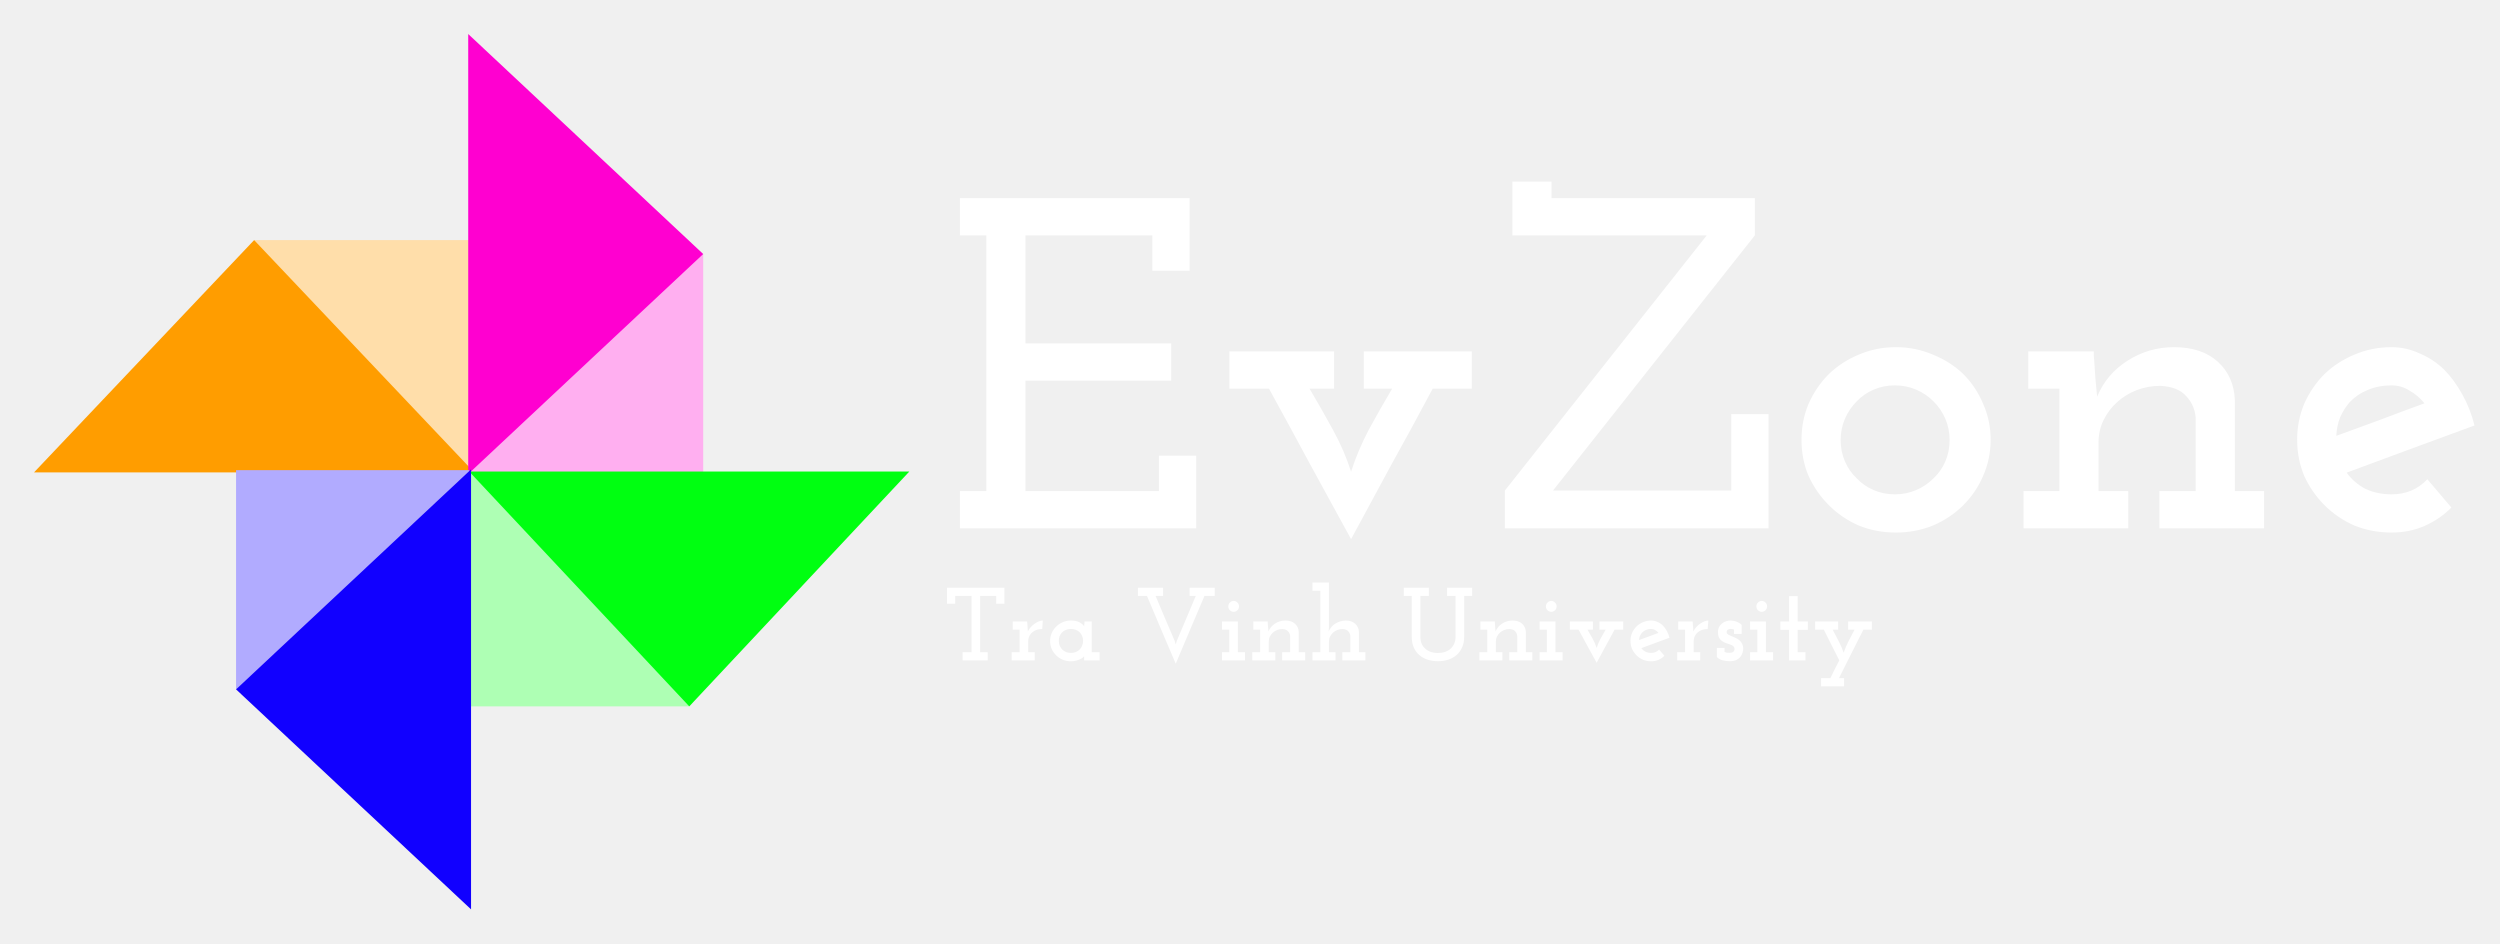
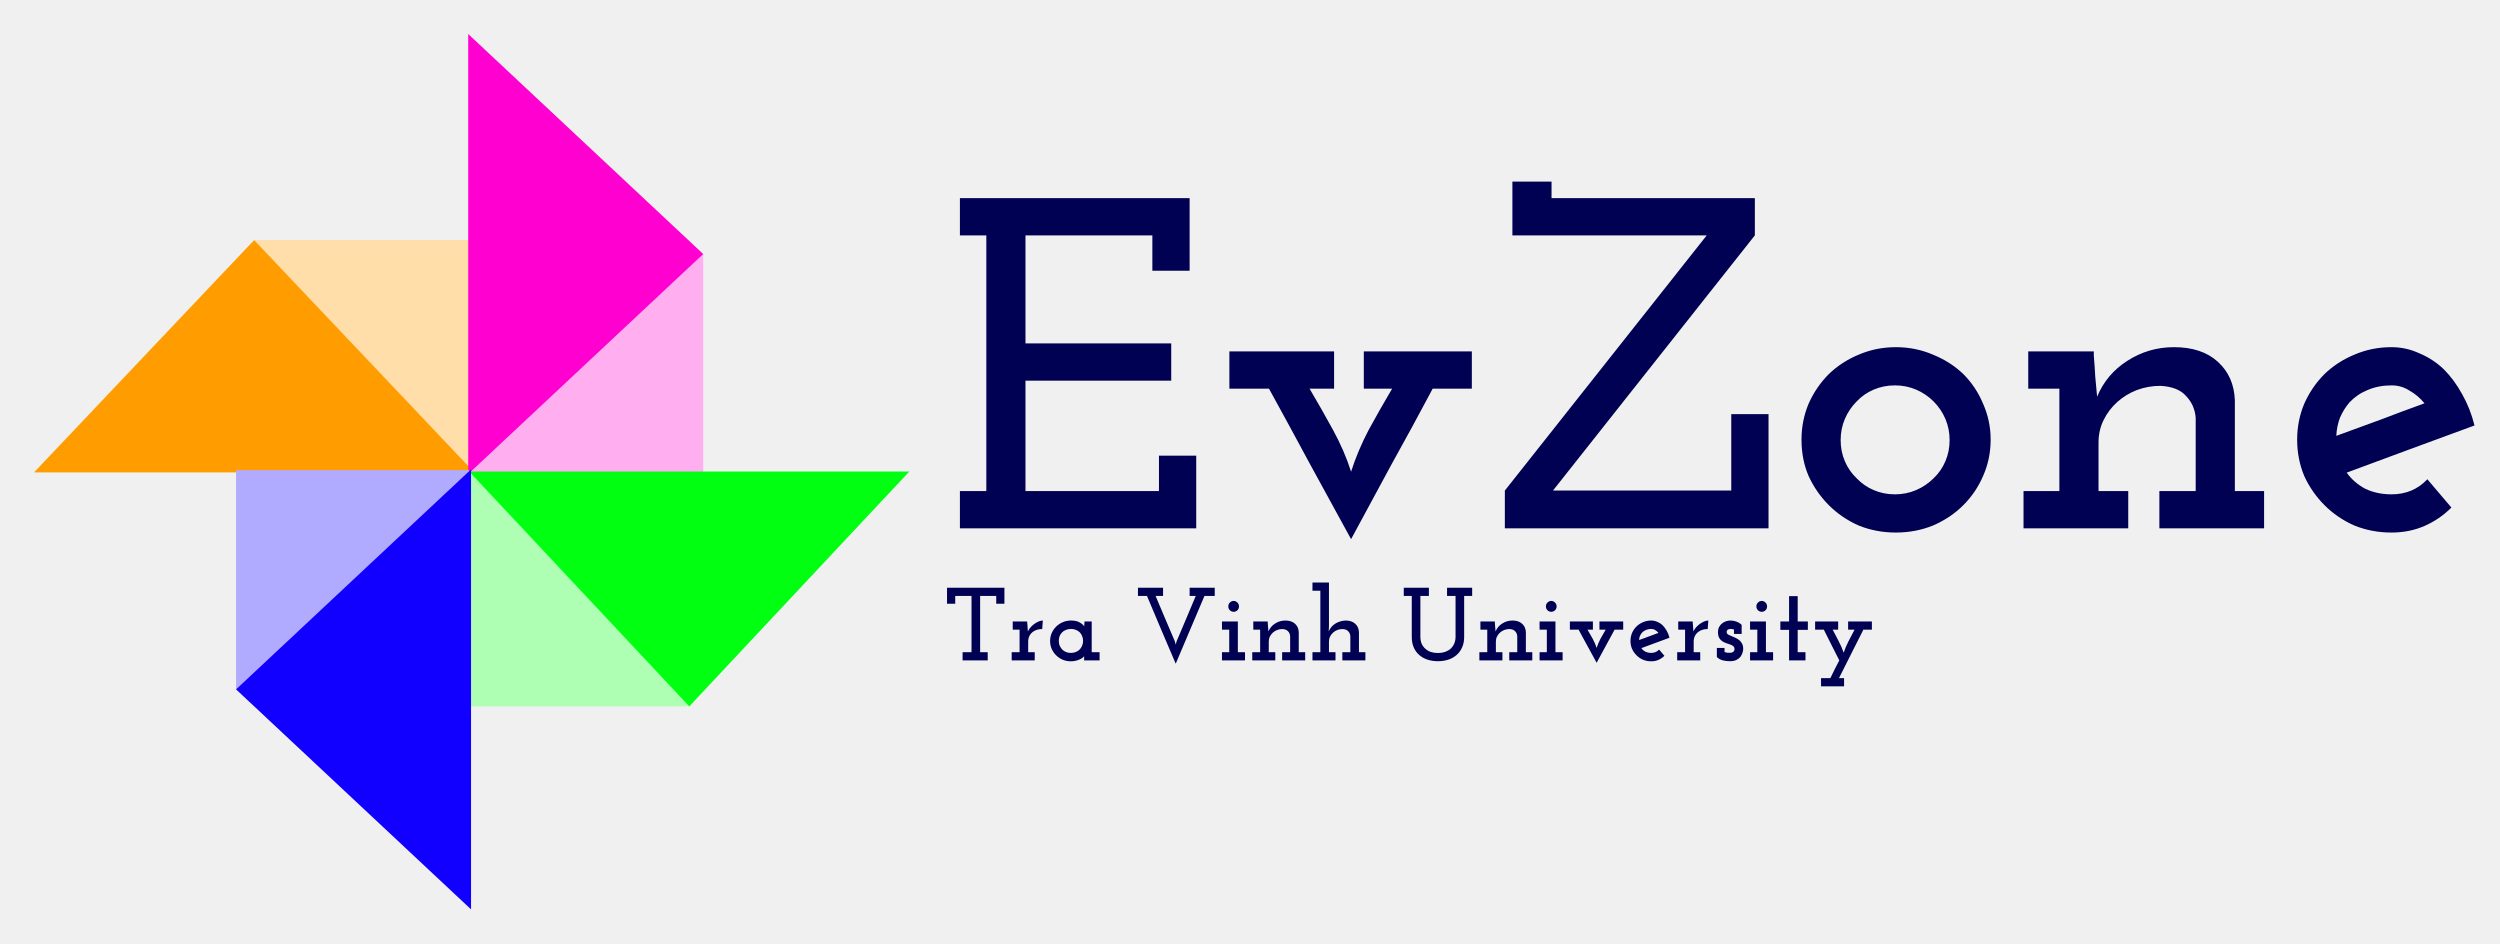
<svg xmlns="http://www.w3.org/2000/svg" width="265" height="100" viewBox="0 0 265 100" fill="none">
  <rect x="26.937" y="25.451" width="22.878" height="24.344" fill="#FFDEAA" />
  <path d="M26.937 25.451L50.266 50.071H3.609L26.937 25.451Z" fill="#FF9D00" />
  <rect x="74.539" y="26.926" width="23.238" height="24.723" transform="rotate(90 74.5387 26.926)" fill="#FFAFF0" />
  <path d="M74.539 26.926L49.631 50.245V3.607L74.539 26.926Z" fill="#FF00D0" />
-   <rect x="73.063" y="74.876" width="23.247" height="24.713" transform="rotate(-180 73.0627 74.8764)" fill="#AEFFB4" />
+   <rect x="73.063" y="74.876" width="23.247" height="24.713" transform="rotate(-180 73.0627 74.8765)" fill="#AEFFB4" />
  <path d="M73.063 74.876L49.734 49.979H96.391L73.063 74.876Z" fill="#00FF11" />
  <rect x="25.023" y="73.074" width="23.238" height="24.723" transform="rotate(-90 25.0228 73.074)" fill="#B1ABFF" />
  <path d="M25.023 73.074L49.931 49.755V96.393L25.023 73.074Z" fill="#1100FF" />
-   <path d="M126.8 56H101.75V52.05H104.55V24.95H101.75V21H126.1V28.7H122.15V24.95H108.7V36.4H124.15V40.35H108.7V52.05H122.85V48.3H126.8V56ZM151.864 41.2C150.431 43.9 148.981 46.567 147.514 49.2C146.081 51.833 144.648 54.483 143.214 57.15C141.748 54.483 140.298 51.833 138.864 49.2C137.431 46.533 135.981 43.867 134.514 41.2H130.314V37.25H141.414V41.2H138.814C139.681 42.667 140.514 44.133 141.314 45.6C142.114 47.067 142.748 48.533 143.214 50C143.681 48.533 144.298 47.067 145.064 45.6C145.864 44.133 146.698 42.667 147.564 41.2H144.564V37.25H156.014V41.2H151.864ZM187.464 56H159.514V52L180.914 24.95H160.314V19.25H164.464V21H186.014V24.95L164.614 52H183.514V43.9H187.464V56ZM208.109 53.55C207.209 54.45 206.142 55.167 204.909 55.7C203.676 56.2 202.359 56.45 200.959 56.45C199.559 56.45 198.242 56.2 197.009 55.7C195.809 55.167 194.759 54.45 193.859 53.55C192.959 52.65 192.242 51.617 191.709 50.45C191.209 49.283 190.959 48 190.959 46.6C190.959 45.267 191.209 44 191.709 42.8C192.242 41.6 192.959 40.55 193.859 39.65C194.759 38.783 195.809 38.1 197.009 37.6C198.242 37.067 199.559 36.8 200.959 36.8C202.359 36.8 203.676 37.067 204.909 37.6C206.142 38.1 207.209 38.783 208.109 39.65C209.009 40.55 209.709 41.6 210.209 42.8C210.742 44 211.009 45.267 211.009 46.6C211.009 47.967 210.742 49.25 210.209 50.45C209.709 51.617 209.009 52.65 208.109 53.55ZM196.809 50.7C197.309 51.233 197.909 51.65 198.609 51.95C199.309 52.25 200.059 52.4 200.859 52.4C201.659 52.4 202.409 52.25 203.109 51.95C203.809 51.65 204.426 51.233 204.959 50.7C205.492 50.2 205.909 49.6 206.209 48.9C206.509 48.2 206.659 47.45 206.659 46.65C206.659 45.85 206.509 45.1 206.209 44.4C205.909 43.7 205.492 43.083 204.959 42.55C204.426 42.017 203.809 41.6 203.109 41.3C202.409 41 201.659 40.85 200.859 40.85C200.059 40.85 199.309 41 198.609 41.3C197.909 41.6 197.309 42.017 196.809 42.55C196.276 43.083 195.859 43.7 195.559 44.4C195.259 45.1 195.109 45.85 195.109 46.65C195.109 47.45 195.259 48.2 195.559 48.9C195.859 49.6 196.276 50.2 196.809 50.7ZM225.594 56H214.494V52.05H218.294V41.2H214.994V37.25H221.944V37.7C222.011 38.5 222.061 39.233 222.094 39.9C222.161 40.533 222.227 41.25 222.294 42.05C222.961 40.45 224.027 39.183 225.494 38.25C226.994 37.283 228.644 36.8 230.444 36.8C232.411 36.8 233.961 37.317 235.094 38.35C236.227 39.383 236.827 40.733 236.894 42.4V52.05H239.994V56H228.894V52.05H232.744V44.3C232.677 43.4 232.344 42.633 231.744 42C231.177 41.333 230.261 40.967 228.994 40.9C228.127 40.9 227.294 41.05 226.494 41.35C225.727 41.65 225.044 42.067 224.444 42.6C223.844 43.133 223.361 43.767 222.994 44.5C222.627 45.233 222.444 46.033 222.444 46.9V52.05H225.594V56ZM253.498 40.85C252.565 40.85 251.715 41.017 250.948 41.35C250.215 41.65 249.581 42.083 249.048 42.65C248.648 43.117 248.315 43.65 248.048 44.25C247.815 44.85 247.681 45.5 247.648 46.2C249.215 45.633 250.765 45.067 252.298 44.5C253.865 43.9 255.431 43.317 256.998 42.75C256.531 42.183 255.998 41.733 255.398 41.4C254.831 41.033 254.198 40.85 253.498 40.85ZM259.848 53.8C259.015 54.633 258.065 55.283 256.998 55.75C255.931 56.217 254.765 56.45 253.498 56.45C252.098 56.45 250.781 56.2 249.548 55.7C248.348 55.167 247.298 54.45 246.398 53.55C245.498 52.65 244.781 51.617 244.248 50.45C243.748 49.25 243.498 47.967 243.498 46.6C243.498 45.267 243.748 44 244.248 42.8C244.781 41.6 245.498 40.55 246.398 39.65C247.298 38.783 248.348 38.1 249.548 37.6C250.781 37.067 252.098 36.8 253.498 36.8C254.531 36.8 255.515 37.017 256.448 37.45C257.415 37.85 258.281 38.417 259.048 39.15C259.781 39.883 260.431 40.767 260.998 41.8C261.565 42.8 261.998 43.9 262.298 45.1C260.031 45.933 257.765 46.767 255.498 47.6C253.265 48.433 251.015 49.267 248.748 50.1C249.248 50.8 249.898 51.367 250.698 51.8C251.531 52.2 252.465 52.4 253.498 52.4C254.265 52.4 254.965 52.267 255.598 52C256.231 51.733 256.798 51.333 257.298 50.8L259.848 53.8Z" fill="white" />
-   <path d="M104.697 70H102.035V69.131H102.981V63.169H101.254V63.994H100.385V62.3H106.468V63.994H105.599V63.169H103.894V69.131H104.697V70ZM109.681 70H107.239V69.131H108.075V66.744H107.349V65.875H108.878L108.922 66.447C108.936 66.623 108.94 66.704 108.933 66.689C108.933 66.674 108.94 66.755 108.955 66.931C109.043 66.748 109.153 66.586 109.285 66.447C109.424 66.3 109.567 66.179 109.714 66.084C109.868 65.981 110.014 65.904 110.154 65.853C110.3 65.802 110.429 65.776 110.539 65.776L110.473 66.678C110.289 66.678 110.117 66.7 109.956 66.744C109.802 66.788 109.666 66.85 109.549 66.931C109.373 67.048 109.233 67.199 109.131 67.382C109.035 67.565 108.988 67.771 108.988 67.998V69.131H109.681V70ZM116.557 70H114.918V69.78C114.918 69.729 114.918 69.692 114.918 69.67C114.918 69.648 114.918 69.611 114.918 69.56C114.91 69.582 114.874 69.622 114.808 69.681C114.742 69.74 114.65 69.798 114.533 69.857C114.408 69.923 114.261 69.978 114.093 70.022C113.924 70.073 113.733 70.099 113.521 70.099C113.213 70.099 112.923 70.044 112.652 69.934C112.38 69.817 112.146 69.659 111.948 69.461C111.75 69.263 111.592 69.036 111.475 68.779C111.365 68.515 111.31 68.236 111.31 67.943C111.31 67.657 111.365 67.382 111.475 67.118C111.592 66.854 111.75 66.623 111.948 66.425C112.146 66.227 112.38 66.069 112.652 65.952C112.923 65.835 113.213 65.776 113.521 65.776C113.924 65.776 114.243 65.849 114.478 65.996C114.712 66.135 114.859 66.267 114.918 66.392C114.925 66.319 114.932 66.238 114.94 66.15C114.954 66.055 114.962 65.963 114.962 65.875H115.721V69.131H116.557V70ZM113.521 66.667C113.323 66.667 113.139 66.704 112.971 66.777C112.802 66.843 112.663 66.938 112.553 67.063C112.45 67.173 112.369 67.301 112.311 67.448C112.259 67.595 112.234 67.756 112.234 67.932C112.234 68.137 112.274 68.328 112.355 68.504C112.443 68.68 112.56 68.827 112.707 68.944C112.809 69.025 112.93 69.091 113.07 69.142C113.209 69.186 113.359 69.208 113.521 69.208C113.704 69.208 113.869 69.179 114.016 69.12C114.17 69.061 114.302 68.981 114.412 68.878C114.536 68.761 114.632 68.621 114.698 68.46C114.771 68.299 114.808 68.123 114.808 67.932C114.808 67.741 114.771 67.565 114.698 67.404C114.632 67.243 114.54 67.107 114.423 66.997C114.305 66.894 114.17 66.814 114.016 66.755C113.869 66.696 113.704 66.667 113.521 66.667ZM127.674 63.169C127.168 64.379 126.659 65.578 126.145 66.766C125.639 67.947 125.133 69.142 124.627 70.352C124.121 69.142 123.612 67.947 123.098 66.766C122.592 65.578 122.086 64.379 121.58 63.169H120.623V62.3H123.285V63.169H122.493C122.838 63.968 123.175 64.768 123.505 65.567C123.843 66.366 124.184 67.166 124.528 67.965L124.627 68.328L124.726 67.965C125.071 67.166 125.408 66.37 125.738 65.578C126.076 64.779 126.413 63.976 126.75 63.169H126.101V62.3H128.763V63.169H127.674ZM131.971 70H129.529V69.131H130.299V66.744H129.529V65.875H131.212V69.131H131.971V70ZM131.333 64.28C131.333 64.449 131.274 64.588 131.157 64.698C131.039 64.801 130.911 64.852 130.772 64.852C130.625 64.852 130.493 64.801 130.376 64.698C130.258 64.588 130.2 64.449 130.2 64.28C130.2 64.111 130.258 63.972 130.376 63.862C130.493 63.752 130.625 63.697 130.772 63.697C130.911 63.697 131.039 63.752 131.157 63.862C131.274 63.972 131.333 64.111 131.333 64.28ZM135.182 70H132.74V69.131H133.576V66.744H132.85V65.875H134.379V65.974C134.394 66.15 134.405 66.311 134.412 66.458C134.427 66.597 134.442 66.755 134.456 66.931C134.603 66.579 134.838 66.3 135.16 66.095C135.49 65.882 135.853 65.776 136.249 65.776C136.682 65.776 137.023 65.89 137.272 66.117C137.522 66.344 137.654 66.641 137.668 67.008V69.131H138.35V70H135.908V69.131H136.755V67.426C136.741 67.228 136.667 67.059 136.535 66.92C136.411 66.773 136.209 66.693 135.93 66.678C135.74 66.678 135.556 66.711 135.38 66.777C135.212 66.843 135.061 66.935 134.929 67.052C134.797 67.169 134.691 67.309 134.61 67.47C134.53 67.631 134.489 67.807 134.489 67.998V69.131H135.182V70ZM141.563 70H139.121V69.131H139.957V62.619H139.121V61.75H140.87V66.436L140.837 66.931C140.999 66.572 141.233 66.297 141.541 66.106C141.849 65.908 142.212 65.798 142.63 65.776C143.063 65.776 143.404 65.89 143.653 66.117C143.903 66.344 144.035 66.641 144.049 67.008V69.131H144.731V70H142.289V69.131H143.136V67.426C143.122 67.228 143.048 67.059 142.916 66.92C142.792 66.773 142.59 66.693 142.311 66.678C142.121 66.678 141.937 66.711 141.761 66.777C141.593 66.843 141.442 66.935 141.31 67.052C141.178 67.169 141.072 67.309 140.991 67.47C140.911 67.631 140.87 67.807 140.87 67.998V69.131H141.563V70ZM154.399 69.428C154.15 69.648 153.856 69.813 153.519 69.923C153.182 70.033 152.815 70.088 152.419 70.088C152.023 70.088 151.656 70.033 151.319 69.923C150.982 69.813 150.688 69.648 150.439 69.428C150.19 69.215 149.995 68.948 149.856 68.625C149.717 68.302 149.647 67.932 149.647 67.514V63.169H148.8V62.3H151.462V63.169H150.56V67.481C150.56 67.76 150.604 68.009 150.692 68.229C150.787 68.442 150.919 68.621 151.088 68.768C151.249 68.915 151.444 69.028 151.671 69.109C151.898 69.182 152.148 69.219 152.419 69.219C152.69 69.219 152.94 69.182 153.167 69.109C153.394 69.028 153.592 68.915 153.761 68.768C153.922 68.621 154.051 68.442 154.146 68.229C154.241 68.009 154.289 67.76 154.289 67.481V63.169H153.387V62.3H156.049V63.169H155.202V67.514C155.202 67.932 155.129 68.302 154.982 68.625C154.843 68.948 154.648 69.215 154.399 69.428ZM159.256 70H156.814V69.131H157.65V66.744H156.924V65.875H158.453V65.974C158.467 66.15 158.478 66.311 158.486 66.458C158.5 66.597 158.515 66.755 158.53 66.931C158.676 66.579 158.911 66.3 159.234 66.095C159.564 65.882 159.927 65.776 160.323 65.776C160.755 65.776 161.096 65.89 161.346 66.117C161.595 66.344 161.727 66.641 161.742 67.008V69.131H162.424V70H159.982V69.131H160.829V67.426C160.814 67.228 160.741 67.059 160.609 66.92C160.484 66.773 160.282 66.693 160.004 66.678C159.813 66.678 159.63 66.711 159.454 66.777C159.285 66.843 159.135 66.935 159.003 67.052C158.871 67.169 158.764 67.309 158.684 67.47C158.603 67.631 158.563 67.807 158.563 67.998V69.131H159.256V70ZM165.637 70H163.195V69.131H163.965V66.744H163.195V65.875H164.878V69.131H165.637V70ZM164.999 64.28C164.999 64.449 164.94 64.588 164.823 64.698C164.705 64.801 164.577 64.852 164.438 64.852C164.291 64.852 164.159 64.801 164.042 64.698C163.924 64.588 163.866 64.449 163.866 64.28C163.866 64.111 163.924 63.972 164.042 63.862C164.159 63.752 164.291 63.697 164.438 63.697C164.577 63.697 164.705 63.752 164.823 63.862C164.94 63.972 164.999 64.111 164.999 64.28ZM171.147 66.744C170.832 67.338 170.513 67.925 170.19 68.504C169.875 69.083 169.56 69.666 169.244 70.253C168.922 69.666 168.603 69.083 168.287 68.504C167.972 67.917 167.653 67.331 167.33 66.744H166.406V65.875H168.848V66.744H168.276C168.467 67.067 168.65 67.389 168.826 67.712C169.002 68.035 169.142 68.357 169.244 68.68C169.347 68.357 169.483 68.035 169.651 67.712C169.827 67.389 170.011 67.067 170.201 66.744H169.541V65.875H172.06V66.744H171.147ZM175.03 66.667C174.825 66.667 174.638 66.704 174.469 66.777C174.308 66.843 174.169 66.938 174.051 67.063C173.963 67.166 173.89 67.283 173.831 67.415C173.78 67.547 173.751 67.69 173.743 67.844C174.088 67.719 174.429 67.595 174.766 67.47C175.111 67.338 175.456 67.21 175.8 67.085C175.698 66.96 175.58 66.861 175.448 66.788C175.324 66.707 175.184 66.667 175.03 66.667ZM176.427 69.516C176.244 69.699 176.035 69.842 175.8 69.945C175.566 70.048 175.309 70.099 175.03 70.099C174.722 70.099 174.433 70.044 174.161 69.934C173.897 69.817 173.666 69.659 173.468 69.461C173.27 69.263 173.113 69.036 172.995 68.779C172.885 68.515 172.83 68.233 172.83 67.932C172.83 67.639 172.885 67.36 172.995 67.096C173.113 66.832 173.27 66.601 173.468 66.403C173.666 66.212 173.897 66.062 174.161 65.952C174.433 65.835 174.722 65.776 175.03 65.776C175.258 65.776 175.474 65.824 175.679 65.919C175.892 66.007 176.083 66.132 176.251 66.293C176.413 66.454 176.556 66.649 176.68 66.876C176.805 67.096 176.9 67.338 176.966 67.602C176.468 67.785 175.969 67.969 175.47 68.152C174.979 68.335 174.484 68.519 173.985 68.702C174.095 68.856 174.238 68.981 174.414 69.076C174.598 69.164 174.803 69.208 175.03 69.208C175.199 69.208 175.353 69.179 175.492 69.12C175.632 69.061 175.756 68.973 175.866 68.856L176.427 69.516ZM180.224 70H177.782V69.131H178.618V66.744H177.892V65.875H179.421L179.465 66.447C179.48 66.623 179.484 66.704 179.476 66.689C179.476 66.674 179.484 66.755 179.498 66.931C179.586 66.748 179.696 66.586 179.828 66.447C179.968 66.3 180.111 66.179 180.257 66.084C180.411 65.981 180.558 65.904 180.697 65.853C180.844 65.802 180.972 65.776 181.082 65.776L181.016 66.678C180.833 66.678 180.661 66.7 180.499 66.744C180.345 66.788 180.21 66.85 180.092 66.931C179.916 67.048 179.777 67.199 179.674 67.382C179.579 67.565 179.531 67.771 179.531 67.998V69.131H180.224V70ZM184.505 69.593C184.402 69.732 184.259 69.85 184.076 69.945C183.892 70.04 183.654 70.088 183.361 70.088C183.089 70.088 182.829 70.055 182.58 69.989C182.33 69.916 182.132 69.798 181.986 69.637V68.68H182.8V69.109C182.888 69.146 182.972 69.171 183.053 69.186C183.141 69.193 183.247 69.197 183.372 69.197C183.43 69.197 183.489 69.19 183.548 69.175C183.614 69.16 183.672 69.135 183.724 69.098C183.76 69.069 183.79 69.032 183.812 68.988C183.841 68.937 183.856 68.874 183.856 68.801C183.856 68.669 183.815 68.57 183.735 68.504C183.661 68.431 183.559 68.372 183.427 68.328C183.302 68.277 183.163 68.229 183.009 68.185C182.855 68.134 182.708 68.064 182.569 67.976C182.437 67.895 182.327 67.778 182.239 67.624C182.151 67.47 182.107 67.265 182.107 67.008C182.107 66.781 182.151 66.59 182.239 66.436C182.327 66.282 182.437 66.157 182.569 66.062C182.701 65.959 182.844 65.886 182.998 65.842C183.152 65.798 183.291 65.776 183.416 65.776C183.489 65.776 183.577 65.783 183.68 65.798C183.79 65.813 183.9 65.838 184.01 65.875C184.12 65.912 184.226 65.959 184.329 66.018C184.439 66.077 184.534 66.15 184.615 66.238V67.195H183.801V66.722C183.742 66.707 183.687 66.696 183.636 66.689C183.584 66.674 183.529 66.667 183.471 66.667C183.39 66.667 183.32 66.678 183.262 66.7C183.203 66.715 183.155 66.737 183.119 66.766C183.082 66.803 183.056 66.847 183.042 66.898C183.027 66.942 183.023 66.993 183.031 67.052C183.045 67.14 183.1 67.213 183.196 67.272C183.291 67.323 183.405 67.375 183.537 67.426C183.661 67.477 183.797 67.536 183.944 67.602C184.09 67.668 184.226 67.749 184.351 67.844C184.475 67.947 184.578 68.075 184.659 68.229C184.739 68.376 184.78 68.563 184.78 68.79C184.78 68.893 184.758 69.017 184.714 69.164C184.677 69.311 184.607 69.454 184.505 69.593ZM187.948 70H185.506V69.131H186.276V66.744H185.506V65.875H187.189V69.131H187.948V70ZM187.31 64.28C187.31 64.449 187.251 64.588 187.134 64.698C187.017 64.801 186.888 64.852 186.749 64.852C186.602 64.852 186.47 64.801 186.353 64.698C186.236 64.588 186.177 64.449 186.177 64.28C186.177 64.111 186.236 63.972 186.353 63.862C186.47 63.752 186.602 63.697 186.749 63.697C186.888 63.697 187.017 63.752 187.134 63.862C187.251 63.972 187.31 64.111 187.31 64.28ZM191.38 70H189.642V66.766H188.718V65.875H189.642V63.191H190.555V65.875H191.633V66.766H190.555V69.131H191.38V70ZM195.472 72.75H193.03V71.881H194.02C194.174 71.566 194.328 71.25 194.482 70.935C194.643 70.62 194.804 70.308 194.966 70C194.687 69.45 194.412 68.907 194.141 68.372C193.877 67.837 193.605 67.294 193.327 66.744H192.403V65.875H194.845V66.744H194.262C194.474 67.147 194.687 67.554 194.9 67.965C195.112 68.368 195.288 68.775 195.428 69.186C195.567 68.775 195.739 68.368 195.945 67.965C196.157 67.554 196.37 67.147 196.583 66.744H195.901V65.875H198.42V66.744H197.518C197.085 67.609 196.652 68.467 196.22 69.318C195.794 70.161 195.365 71.016 194.933 71.881H195.472V72.75Z" fill="white" />
+   <path d="M126.8 56H101.75V52.05H104.55V24.95H101.75V21H126.1V28.7H122.15V24.95H108.7V36.4H124.15V40.35H108.7V52.05H122.85V48.3H126.8V56ZM151.864 41.2C150.431 43.9 148.981 46.567 147.514 49.2C146.081 51.833 144.648 54.483 143.214 57.15C141.748 54.483 140.298 51.833 138.864 49.2C137.431 46.533 135.981 43.867 134.514 41.2H130.314V37.25H141.414V41.2H138.814C139.681 42.667 140.514 44.133 141.314 45.6C142.114 47.067 142.748 48.533 143.214 50C143.681 48.533 144.298 47.067 145.064 45.6C145.864 44.133 146.698 42.667 147.564 41.2H144.564V37.25H156.014V41.2H151.864ZM187.464 56H159.514V52L180.914 24.95H160.314V19.25H164.464V21H186.014V24.95L164.614 52H183.514V43.9H187.464V56ZM208.109 53.55C207.209 54.45 206.142 55.167 204.909 55.7C203.676 56.2 202.359 56.45 200.959 56.45C199.559 56.45 198.242 56.2 197.009 55.7C195.809 55.167 194.759 54.45 193.859 53.55C192.959 52.65 192.242 51.617 191.709 50.45C191.209 49.283 190.959 48 190.959 46.6C190.959 45.267 191.209 44 191.709 42.8C192.242 41.6 192.959 40.55 193.859 39.65C194.759 38.783 195.809 38.1 197.009 37.6C198.242 37.067 199.559 36.8 200.959 36.8C202.359 36.8 203.676 37.067 204.909 37.6C206.142 38.1 207.209 38.783 208.109 39.65C209.009 40.55 209.709 41.6 210.209 42.8C210.742 44 211.009 45.267 211.009 46.6C211.009 47.967 210.742 49.25 210.209 50.45C209.709 51.617 209.009 52.65 208.109 53.55ZM196.809 50.7C197.309 51.233 197.909 51.65 198.609 51.95C199.309 52.25 200.059 52.4 200.859 52.4C201.659 52.4 202.409 52.25 203.109 51.95C203.809 51.65 204.426 51.233 204.959 50.7C205.492 50.2 205.909 49.6 206.209 48.9C206.509 48.2 206.659 47.45 206.659 46.65C206.659 45.85 206.509 45.1 206.209 44.4C205.909 43.7 205.492 43.083 204.959 42.55C204.426 42.017 203.809 41.6 203.109 41.3C202.409 41 201.659 40.85 200.859 40.85C200.059 40.85 199.309 41 198.609 41.3C197.909 41.6 197.309 42.017 196.809 42.55C196.276 43.083 195.859 43.7 195.559 44.4C195.259 45.1 195.109 45.85 195.109 46.65C195.109 47.45 195.259 48.2 195.559 48.9C195.859 49.6 196.276 50.2 196.809 50.7ZM225.594 56H214.494V52.05H218.294V41.2H214.994V37.25H221.944V37.7C222.011 38.5 222.061 39.233 222.094 39.9C222.161 40.533 222.227 41.25 222.294 42.05C222.961 40.45 224.027 39.183 225.494 38.25C226.994 37.283 228.644 36.8 230.444 36.8C232.411 36.8 233.961 37.317 235.094 38.35C236.227 39.383 236.827 40.733 236.894 42.4V52.05H239.994V56H228.894V52.05H232.744V44.3C232.677 43.4 232.344 42.633 231.744 42C231.177 41.333 230.261 40.967 228.994 40.9C228.127 40.9 227.294 41.05 226.494 41.35C225.727 41.65 225.044 42.067 224.444 42.6C223.844 43.133 223.361 43.767 222.994 44.5C222.627 45.233 222.444 46.033 222.444 46.9V52.05H225.594V56ZM253.498 40.85C252.565 40.85 251.715 41.017 250.948 41.35C250.215 41.65 249.581 42.083 249.048 42.65C248.648 43.117 248.315 43.65 248.048 44.25C247.815 44.85 247.681 45.5 247.648 46.2C249.215 45.633 250.765 45.067 252.298 44.5C253.865 43.9 255.431 43.317 256.998 42.75C256.531 42.183 255.998 41.733 255.398 41.4C254.831 41.033 254.198 40.85 253.498 40.85ZM259.848 53.8C259.015 54.633 258.065 55.283 256.998 55.75C255.931 56.217 254.765 56.45 253.498 56.45C252.098 56.45 250.781 56.2 249.548 55.7C248.348 55.167 247.298 54.45 246.398 53.55C245.498 52.65 244.781 51.617 244.248 50.45C243.748 49.25 243.498 47.967 243.498 46.6C243.498 45.267 243.748 44 244.248 42.8C244.781 41.6 245.498 40.55 246.398 39.65C247.298 38.783 248.348 38.1 249.548 37.6C250.781 37.067 252.098 36.8 253.498 36.8C254.531 36.8 255.515 37.017 256.448 37.45C257.415 37.85 258.281 38.417 259.048 39.15C259.781 39.883 260.431 40.767 260.998 41.8C261.565 42.8 261.998 43.9 262.298 45.1C260.031 45.933 257.765 46.767 255.498 47.6C253.265 48.433 251.015 49.267 248.748 50.1C249.248 50.8 249.898 51.367 250.698 51.8C251.531 52.2 252.465 52.4 253.498 52.4C254.265 52.4 254.965 52.267 255.598 52C256.231 51.733 256.798 51.333 257.298 50.8L259.848 53.8Z" fill="#000152" />
+   <path d="M104.697 70H102.035V69.131H102.981V63.169H101.254V63.994H100.385V62.3H106.468V63.994H105.599V63.169H103.894V69.131H104.697V70ZM109.681 70H107.239V69.131H108.075V66.744H107.349V65.875H108.878L108.922 66.447C108.936 66.623 108.94 66.704 108.933 66.689C108.933 66.674 108.94 66.755 108.955 66.931C109.043 66.748 109.153 66.586 109.285 66.447C109.424 66.3 109.567 66.179 109.714 66.084C109.868 65.981 110.014 65.904 110.154 65.853C110.3 65.802 110.429 65.776 110.539 65.776L110.473 66.678C110.289 66.678 110.117 66.7 109.956 66.744C109.802 66.788 109.666 66.85 109.549 66.931C109.373 67.048 109.233 67.199 109.131 67.382C109.035 67.565 108.988 67.771 108.988 67.998V69.131H109.681V70ZM116.557 70H114.918V69.78C114.918 69.729 114.918 69.692 114.918 69.67C114.918 69.648 114.918 69.611 114.918 69.56C114.91 69.582 114.874 69.622 114.808 69.681C114.742 69.74 114.65 69.798 114.533 69.857C114.408 69.923 114.261 69.978 114.093 70.022C113.924 70.073 113.733 70.099 113.521 70.099C113.213 70.099 112.923 70.044 112.652 69.934C112.38 69.817 112.146 69.659 111.948 69.461C111.75 69.263 111.592 69.036 111.475 68.779C111.365 68.515 111.31 68.236 111.31 67.943C111.31 67.657 111.365 67.382 111.475 67.118C111.592 66.854 111.75 66.623 111.948 66.425C112.146 66.227 112.38 66.069 112.652 65.952C112.923 65.835 113.213 65.776 113.521 65.776C113.924 65.776 114.243 65.849 114.478 65.996C114.712 66.135 114.859 66.267 114.918 66.392C114.925 66.319 114.932 66.238 114.94 66.15C114.954 66.055 114.962 65.963 114.962 65.875H115.721V69.131H116.557V70ZM113.521 66.667C113.323 66.667 113.139 66.704 112.971 66.777C112.802 66.843 112.663 66.938 112.553 67.063C112.45 67.173 112.369 67.301 112.311 67.448C112.259 67.595 112.234 67.756 112.234 67.932C112.234 68.137 112.274 68.328 112.355 68.504C112.443 68.68 112.56 68.827 112.707 68.944C112.809 69.025 112.93 69.091 113.07 69.142C113.209 69.186 113.359 69.208 113.521 69.208C113.704 69.208 113.869 69.179 114.016 69.12C114.17 69.061 114.302 68.981 114.412 68.878C114.536 68.761 114.632 68.621 114.698 68.46C114.771 68.299 114.808 68.123 114.808 67.932C114.808 67.741 114.771 67.565 114.698 67.404C114.632 67.243 114.54 67.107 114.423 66.997C114.305 66.894 114.17 66.814 114.016 66.755C113.869 66.696 113.704 66.667 113.521 66.667ZM127.674 63.169C127.168 64.379 126.659 65.578 126.145 66.766C125.639 67.947 125.133 69.142 124.627 70.352C124.121 69.142 123.612 67.947 123.098 66.766C122.592 65.578 122.086 64.379 121.58 63.169H120.623V62.3H123.285V63.169H122.493C122.838 63.968 123.175 64.768 123.505 65.567C123.843 66.366 124.184 67.166 124.528 67.965L124.627 68.328L124.726 67.965C125.071 67.166 125.408 66.37 125.738 65.578C126.076 64.779 126.413 63.976 126.75 63.169H126.101V62.3H128.763V63.169H127.674ZM131.971 70H129.529V69.131H130.299V66.744H129.529V65.875H131.212V69.131H131.971V70ZM131.333 64.28C131.333 64.449 131.274 64.588 131.157 64.698C131.039 64.801 130.911 64.852 130.772 64.852C130.625 64.852 130.493 64.801 130.376 64.698C130.258 64.588 130.2 64.449 130.2 64.28C130.2 64.111 130.258 63.972 130.376 63.862C130.493 63.752 130.625 63.697 130.772 63.697C130.911 63.697 131.039 63.752 131.157 63.862C131.274 63.972 131.333 64.111 131.333 64.28ZM135.182 70H132.74V69.131H133.576V66.744H132.85V65.875H134.379V65.974C134.394 66.15 134.405 66.311 134.412 66.458C134.427 66.597 134.442 66.755 134.456 66.931C134.603 66.579 134.838 66.3 135.16 66.095C135.49 65.882 135.853 65.776 136.249 65.776C136.682 65.776 137.023 65.89 137.272 66.117C137.522 66.344 137.654 66.641 137.668 67.008V69.131H138.35V70H135.908V69.131H136.755V67.426C136.741 67.228 136.667 67.059 136.535 66.92C136.411 66.773 136.209 66.693 135.93 66.678C135.74 66.678 135.556 66.711 135.38 66.777C135.212 66.843 135.061 66.935 134.929 67.052C134.797 67.169 134.691 67.309 134.61 67.47C134.53 67.631 134.489 67.807 134.489 67.998V69.131H135.182V70ZM141.563 70H139.121V69.131H139.957V62.619H139.121V61.75H140.87V66.436L140.837 66.931C140.999 66.572 141.233 66.297 141.541 66.106C141.849 65.908 142.212 65.798 142.63 65.776C143.063 65.776 143.404 65.89 143.653 66.117C143.903 66.344 144.035 66.641 144.049 67.008V69.131H144.731V70H142.289V69.131H143.136V67.426C143.122 67.228 143.048 67.059 142.916 66.92C142.792 66.773 142.59 66.693 142.311 66.678C142.121 66.678 141.937 66.711 141.761 66.777C141.593 66.843 141.442 66.935 141.31 67.052C141.178 67.169 141.072 67.309 140.991 67.47C140.911 67.631 140.87 67.807 140.87 67.998V69.131H141.563V70ZM154.399 69.428C154.15 69.648 153.856 69.813 153.519 69.923C153.182 70.033 152.815 70.088 152.419 70.088C152.023 70.088 151.656 70.033 151.319 69.923C150.982 69.813 150.688 69.648 150.439 69.428C150.19 69.215 149.995 68.948 149.856 68.625C149.717 68.302 149.647 67.932 149.647 67.514V63.169H148.8V62.3H151.462V63.169H150.56V67.481C150.56 67.76 150.604 68.009 150.692 68.229C150.787 68.442 150.919 68.621 151.088 68.768C151.249 68.915 151.444 69.028 151.671 69.109C151.898 69.182 152.148 69.219 152.419 69.219C152.69 69.219 152.94 69.182 153.167 69.109C153.394 69.028 153.592 68.915 153.761 68.768C153.922 68.621 154.051 68.442 154.146 68.229C154.241 68.009 154.289 67.76 154.289 67.481V63.169H153.387V62.3H156.049V63.169H155.202V67.514C155.202 67.932 155.129 68.302 154.982 68.625C154.843 68.948 154.648 69.215 154.399 69.428ZM159.256 70H156.814V69.131H157.65V66.744H156.924V65.875H158.453V65.974C158.467 66.15 158.478 66.311 158.486 66.458C158.5 66.597 158.515 66.755 158.53 66.931C158.676 66.579 158.911 66.3 159.234 66.095C159.564 65.882 159.927 65.776 160.323 65.776C160.755 65.776 161.096 65.89 161.346 66.117C161.595 66.344 161.727 66.641 161.742 67.008V69.131H162.424V70H159.982V69.131H160.829V67.426C160.814 67.228 160.741 67.059 160.609 66.92C160.484 66.773 160.282 66.693 160.004 66.678C159.813 66.678 159.63 66.711 159.454 66.777C159.285 66.843 159.135 66.935 159.003 67.052C158.871 67.169 158.764 67.309 158.684 67.47C158.603 67.631 158.563 67.807 158.563 67.998V69.131H159.256V70ZM165.637 70H163.195V69.131H163.965V66.744H163.195V65.875H164.878V69.131H165.637V70ZM164.999 64.28C164.999 64.449 164.94 64.588 164.823 64.698C164.705 64.801 164.577 64.852 164.438 64.852C164.291 64.852 164.159 64.801 164.042 64.698C163.924 64.588 163.866 64.449 163.866 64.28C163.866 64.111 163.924 63.972 164.042 63.862C164.159 63.752 164.291 63.697 164.438 63.697C164.577 63.697 164.705 63.752 164.823 63.862C164.94 63.972 164.999 64.111 164.999 64.28ZM171.147 66.744C170.832 67.338 170.513 67.925 170.19 68.504C169.875 69.083 169.56 69.666 169.244 70.253C168.922 69.666 168.603 69.083 168.287 68.504C167.972 67.917 167.653 67.331 167.33 66.744H166.406V65.875H168.848V66.744H168.276C168.467 67.067 168.65 67.389 168.826 67.712C169.002 68.035 169.142 68.357 169.244 68.68C169.347 68.357 169.483 68.035 169.651 67.712C169.827 67.389 170.011 67.067 170.201 66.744H169.541V65.875H172.06V66.744H171.147ZM175.03 66.667C174.825 66.667 174.638 66.704 174.469 66.777C174.308 66.843 174.169 66.938 174.051 67.063C173.963 67.166 173.89 67.283 173.831 67.415C173.78 67.547 173.751 67.69 173.743 67.844C174.088 67.719 174.429 67.595 174.766 67.47C175.111 67.338 175.456 67.21 175.8 67.085C175.698 66.96 175.58 66.861 175.448 66.788C175.324 66.707 175.184 66.667 175.03 66.667ZM176.427 69.516C176.244 69.699 176.035 69.842 175.8 69.945C175.566 70.048 175.309 70.099 175.03 70.099C174.722 70.099 174.433 70.044 174.161 69.934C173.897 69.817 173.666 69.659 173.468 69.461C173.27 69.263 173.113 69.036 172.995 68.779C172.885 68.515 172.83 68.233 172.83 67.932C172.83 67.639 172.885 67.36 172.995 67.096C173.113 66.832 173.27 66.601 173.468 66.403C173.666 66.212 173.897 66.062 174.161 65.952C174.433 65.835 174.722 65.776 175.03 65.776C175.258 65.776 175.474 65.824 175.679 65.919C175.892 66.007 176.083 66.132 176.251 66.293C176.413 66.454 176.556 66.649 176.68 66.876C176.805 67.096 176.9 67.338 176.966 67.602C176.468 67.785 175.969 67.969 175.47 68.152C174.979 68.335 174.484 68.519 173.985 68.702C174.095 68.856 174.238 68.981 174.414 69.076C174.598 69.164 174.803 69.208 175.03 69.208C175.199 69.208 175.353 69.179 175.492 69.12C175.632 69.061 175.756 68.973 175.866 68.856L176.427 69.516ZM180.224 70H177.782V69.131H178.618V66.744H177.892V65.875H179.421L179.465 66.447C179.48 66.623 179.484 66.704 179.476 66.689C179.476 66.674 179.484 66.755 179.498 66.931C179.586 66.748 179.696 66.586 179.828 66.447C179.968 66.3 180.111 66.179 180.257 66.084C180.411 65.981 180.558 65.904 180.697 65.853C180.844 65.802 180.972 65.776 181.082 65.776L181.016 66.678C180.833 66.678 180.661 66.7 180.499 66.744C180.345 66.788 180.21 66.85 180.092 66.931C179.916 67.048 179.777 67.199 179.674 67.382C179.579 67.565 179.531 67.771 179.531 67.998V69.131H180.224V70ZM184.505 69.593C184.402 69.732 184.259 69.85 184.076 69.945C183.892 70.04 183.654 70.088 183.361 70.088C183.089 70.088 182.829 70.055 182.58 69.989C182.33 69.916 182.132 69.798 181.986 69.637V68.68H182.8V69.109C182.888 69.146 182.972 69.171 183.053 69.186C183.141 69.193 183.247 69.197 183.372 69.197C183.43 69.197 183.489 69.19 183.548 69.175C183.614 69.16 183.672 69.135 183.724 69.098C183.76 69.069 183.79 69.032 183.812 68.988C183.841 68.937 183.856 68.874 183.856 68.801C183.856 68.669 183.815 68.57 183.735 68.504C183.661 68.431 183.559 68.372 183.427 68.328C183.302 68.277 183.163 68.229 183.009 68.185C182.855 68.134 182.708 68.064 182.569 67.976C182.437 67.895 182.327 67.778 182.239 67.624C182.151 67.47 182.107 67.265 182.107 67.008C182.107 66.781 182.151 66.59 182.239 66.436C182.327 66.282 182.437 66.157 182.569 66.062C182.701 65.959 182.844 65.886 182.998 65.842C183.152 65.798 183.291 65.776 183.416 65.776C183.489 65.776 183.577 65.783 183.68 65.798C183.79 65.813 183.9 65.838 184.01 65.875C184.12 65.912 184.226 65.959 184.329 66.018C184.439 66.077 184.534 66.15 184.615 66.238V67.195H183.801V66.722C183.742 66.707 183.687 66.696 183.636 66.689C183.584 66.674 183.529 66.667 183.471 66.667C183.39 66.667 183.32 66.678 183.262 66.7C183.203 66.715 183.155 66.737 183.119 66.766C183.082 66.803 183.056 66.847 183.042 66.898C183.027 66.942 183.023 66.993 183.031 67.052C183.045 67.14 183.1 67.213 183.196 67.272C183.291 67.323 183.405 67.375 183.537 67.426C183.661 67.477 183.797 67.536 183.944 67.602C184.09 67.668 184.226 67.749 184.351 67.844C184.475 67.947 184.578 68.075 184.659 68.229C184.739 68.376 184.78 68.563 184.78 68.79C184.78 68.893 184.758 69.017 184.714 69.164C184.677 69.311 184.607 69.454 184.505 69.593ZM187.948 70H185.506V69.131H186.276V66.744H185.506V65.875H187.189V69.131H187.948V70ZM187.31 64.28C187.31 64.449 187.251 64.588 187.134 64.698C187.017 64.801 186.888 64.852 186.749 64.852C186.602 64.852 186.47 64.801 186.353 64.698C186.236 64.588 186.177 64.449 186.177 64.28C186.177 64.111 186.236 63.972 186.353 63.862C186.47 63.752 186.602 63.697 186.749 63.697C186.888 63.697 187.017 63.752 187.134 63.862C187.251 63.972 187.31 64.111 187.31 64.28ZM191.38 70H189.642V66.766H188.718V65.875H189.642V63.191H190.555V65.875H191.633V66.766H190.555V69.131H191.38V70ZM195.472 72.75H193.03V71.881H194.02C194.174 71.566 194.328 71.25 194.482 70.935C194.643 70.62 194.804 70.308 194.966 70C194.687 69.45 194.412 68.907 194.141 68.372C193.877 67.837 193.605 67.294 193.327 66.744H192.403V65.875H194.845V66.744H194.262C194.474 67.147 194.687 67.554 194.9 67.965C195.112 68.368 195.288 68.775 195.428 69.186C195.567 68.775 195.739 68.368 195.945 67.965C196.157 67.554 196.37 67.147 196.583 66.744H195.901V65.875H198.42V66.744H197.518C197.085 67.609 196.652 68.467 196.22 69.318C195.794 70.161 195.365 71.016 194.933 71.881H195.472V72.75Z" fill="#000152" />
</svg>
